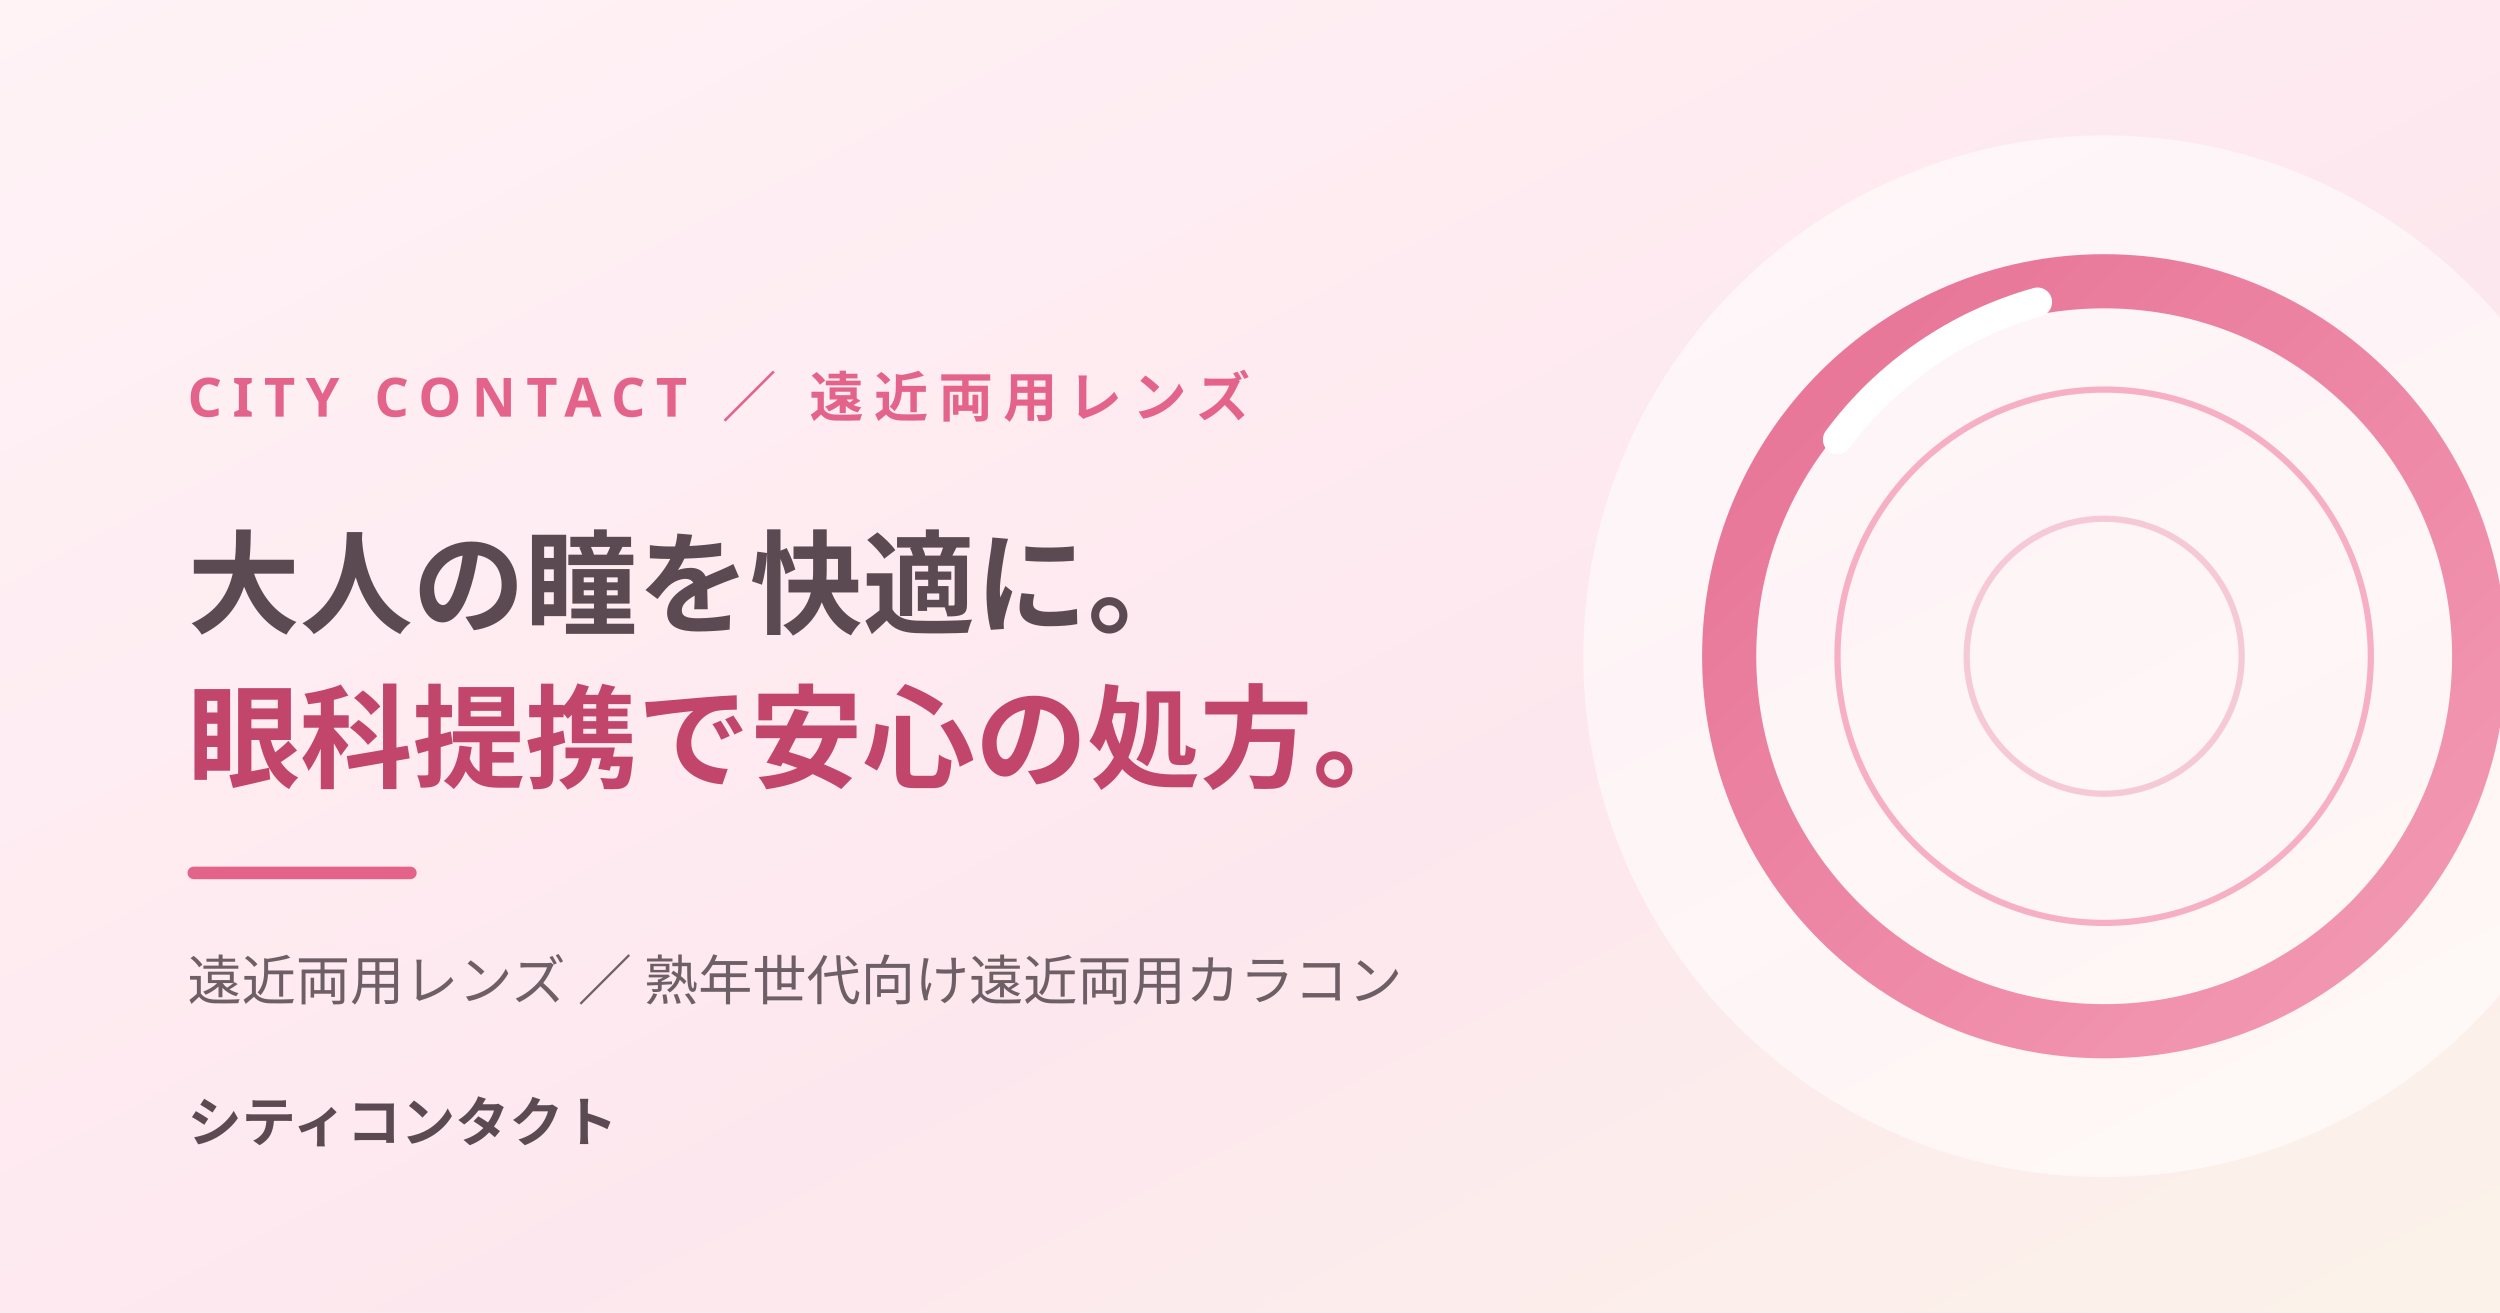
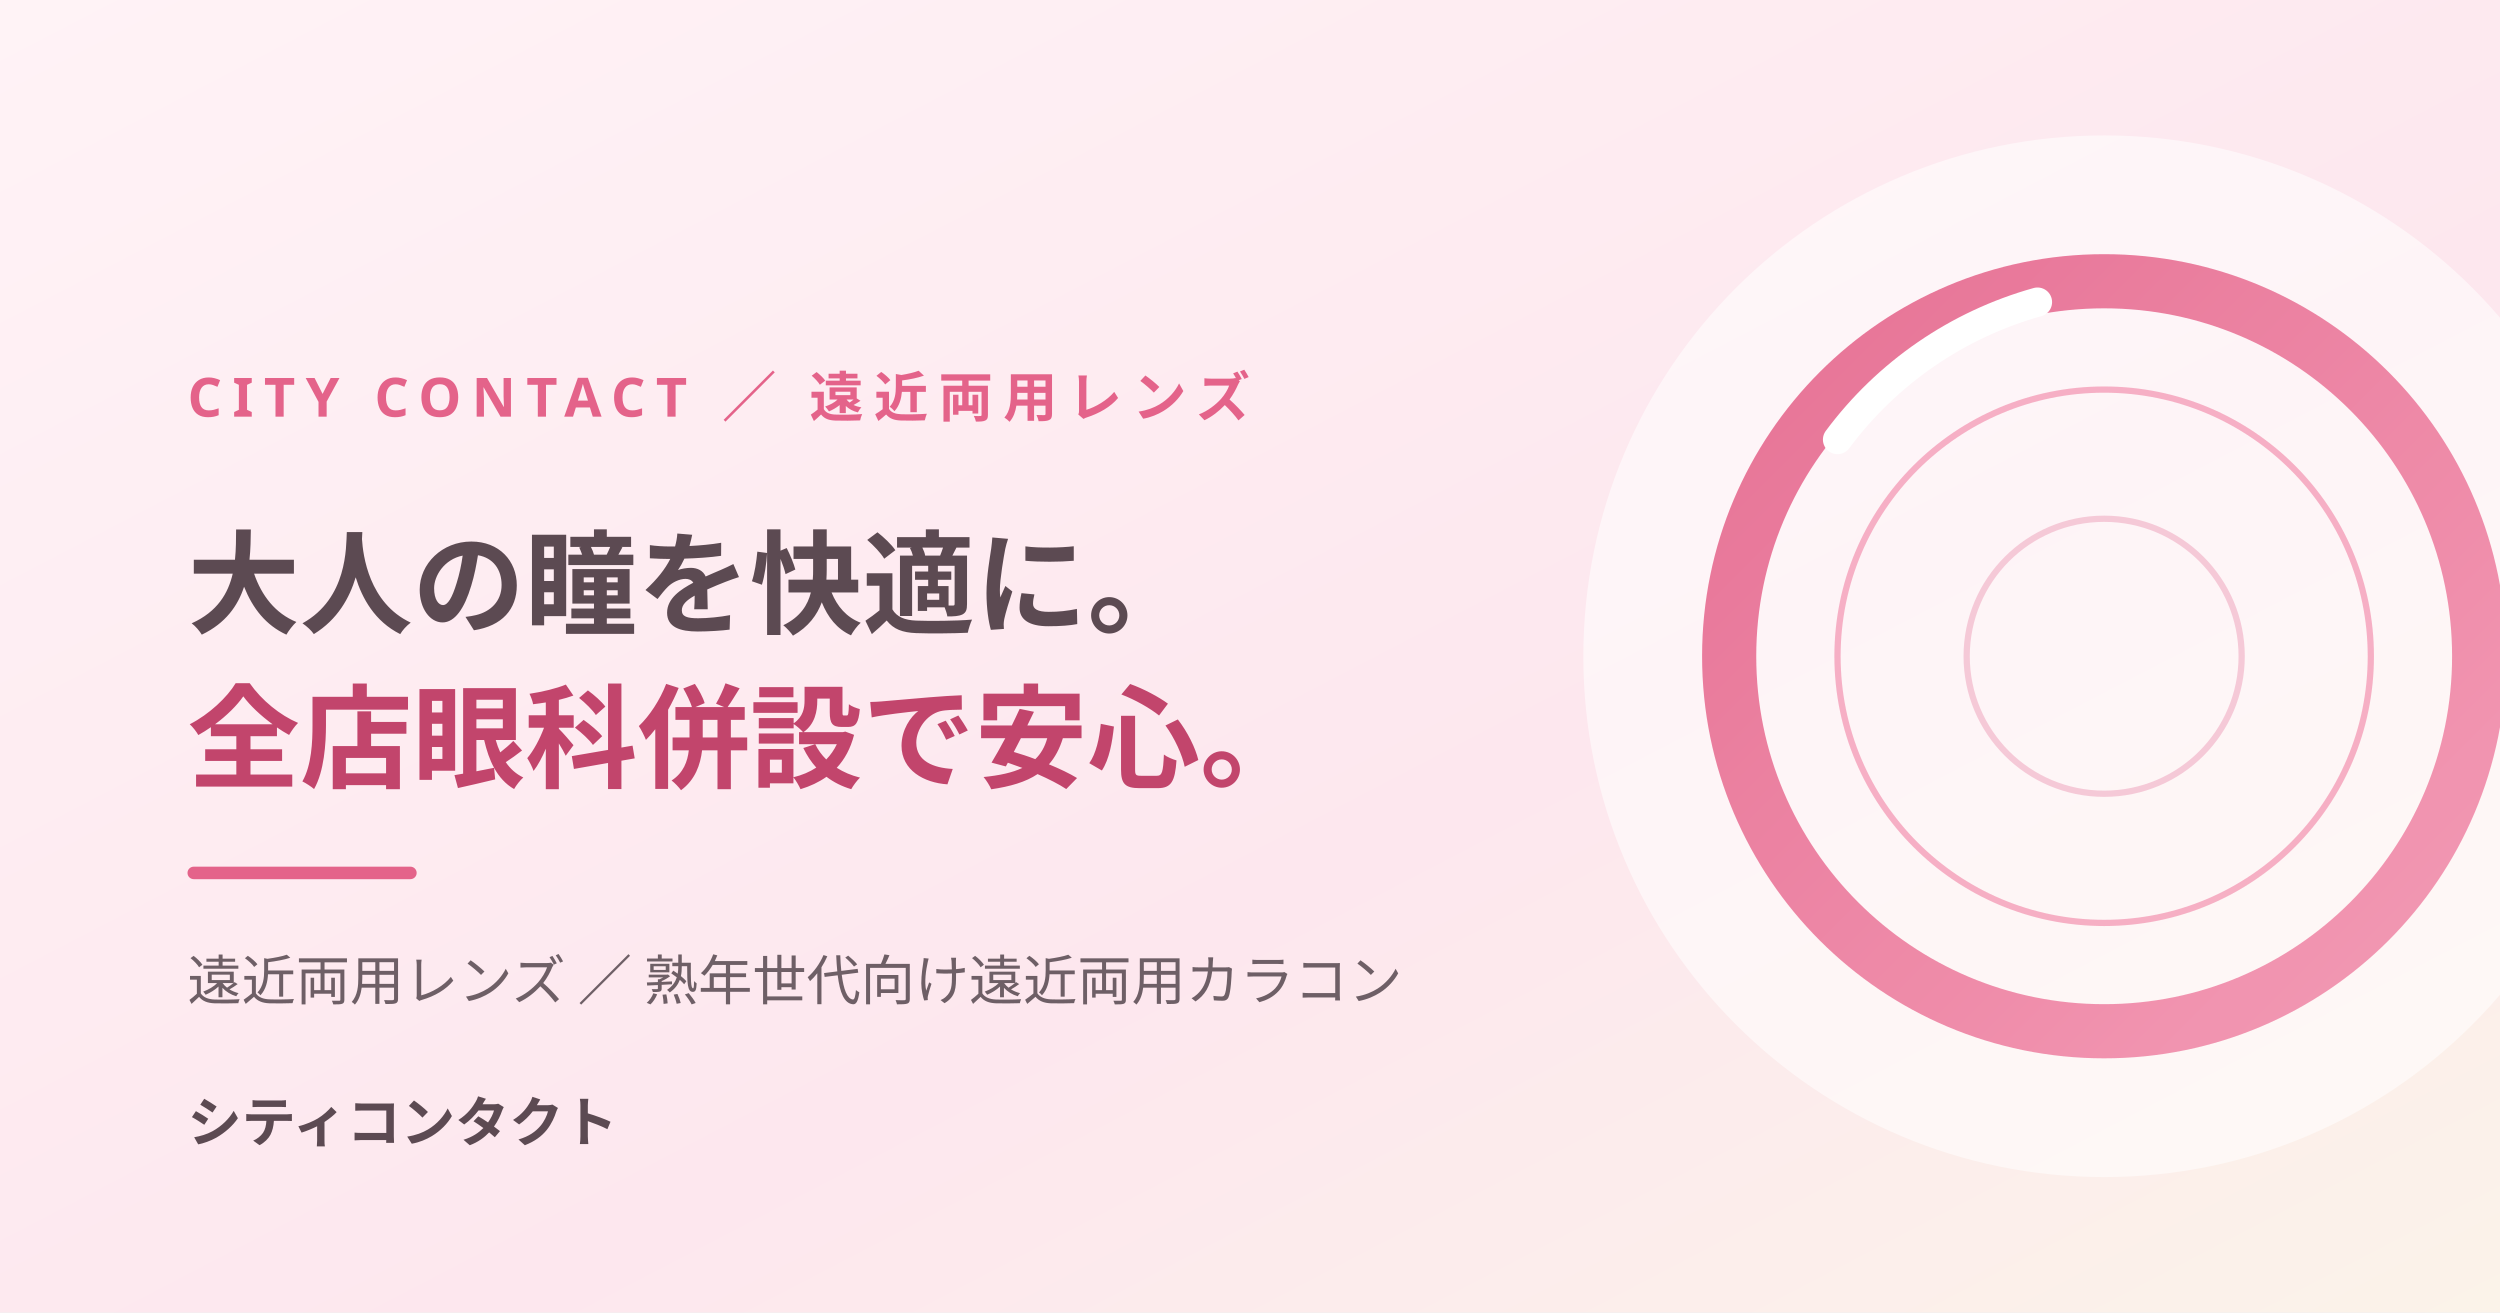
- <svg xmlns="http://www.w3.org/2000/svg" viewBox="0 0 1200 630" width="1200" height="630" role="img" aria-label="大人の瞳を快適に。眼科提携で安心の遠近両用レンズ｜シティコンタクト">
+ <svg xmlns="http://www.w3.org/2000/svg" viewBox="0 0 1200 630" width="1200" height="630" role="img" aria-label="大人の瞳を快適に。全店眼科併設で安心の遠近両用レンズ｜シティコンタクト">
  <defs>
    <linearGradient id="oBg" x1="0" y1="0" x2="1" y2="1">
      <stop offset="0%" stop-color="#FFF3F6" />
      <stop offset="60%" stop-color="#FDE7EE" />
      <stop offset="100%" stop-color="#FBF3E9" />
    </linearGradient>
    <linearGradient id="oPink" x1="0" y1="0" x2="1" y2="1">
      <stop offset="0%" stop-color="#E4638A" />
      <stop offset="100%" stop-color="#F292AF" />
    </linearGradient>
  </defs>
  <rect width="1200" height="630" fill="url(#oBg)" />
  <circle cx="1010" cy="315" r="250" fill="#FFFFFF" opacity=".55" />
  <g transform="translate(1010 315)">
    <circle r="180" fill="none" stroke="url(#oPink)" stroke-width="26" opacity=".9" />
    <circle r="128" fill="none" stroke="#F292AF" stroke-width="3" opacity=".7" />
    <circle r="66" fill="none" stroke="#F5C9D7" stroke-width="3" />
    <path d="M-128-104a180 180 0 0 1 96-66" fill="none" stroke="#FFFFFF" stroke-width="14" stroke-linecap="round" />
  </g>
  <g font-family="'Noto Sans JP','Hiragino Sans','Yu Gothic',sans-serif">
    <text x="90" y="200" font-size="26" font-weight="700" fill="#E4638A" letter-spacing="5">CITY CONTACT ／ 遠近両用レンズ</text>
    <text x="90" y="300" font-size="54" font-weight="700" fill="#5C4A52">大人の瞳を快適に。</text>
-     <text x="90" y="374" font-size="54" font-weight="700" fill="#C2456C">眼科提携で安心の処方。</text>
+     <text x="90" y="374" font-size="54" font-weight="700" fill="#C2456C">全店眼科併設で安心。</text>
    <rect x="90" y="416" width="110" height="6" rx="3" fill="#E4638A" />
    <text x="90" y="480" font-size="26" fill="#6E5F66">遠近両用レンズ ／ 熟年世代向け遠近両用カラコン</text>
    <text x="90" y="548" font-size="26" font-weight="700" fill="#5C4A52">シティコンタクト</text>
  </g>
</svg>
